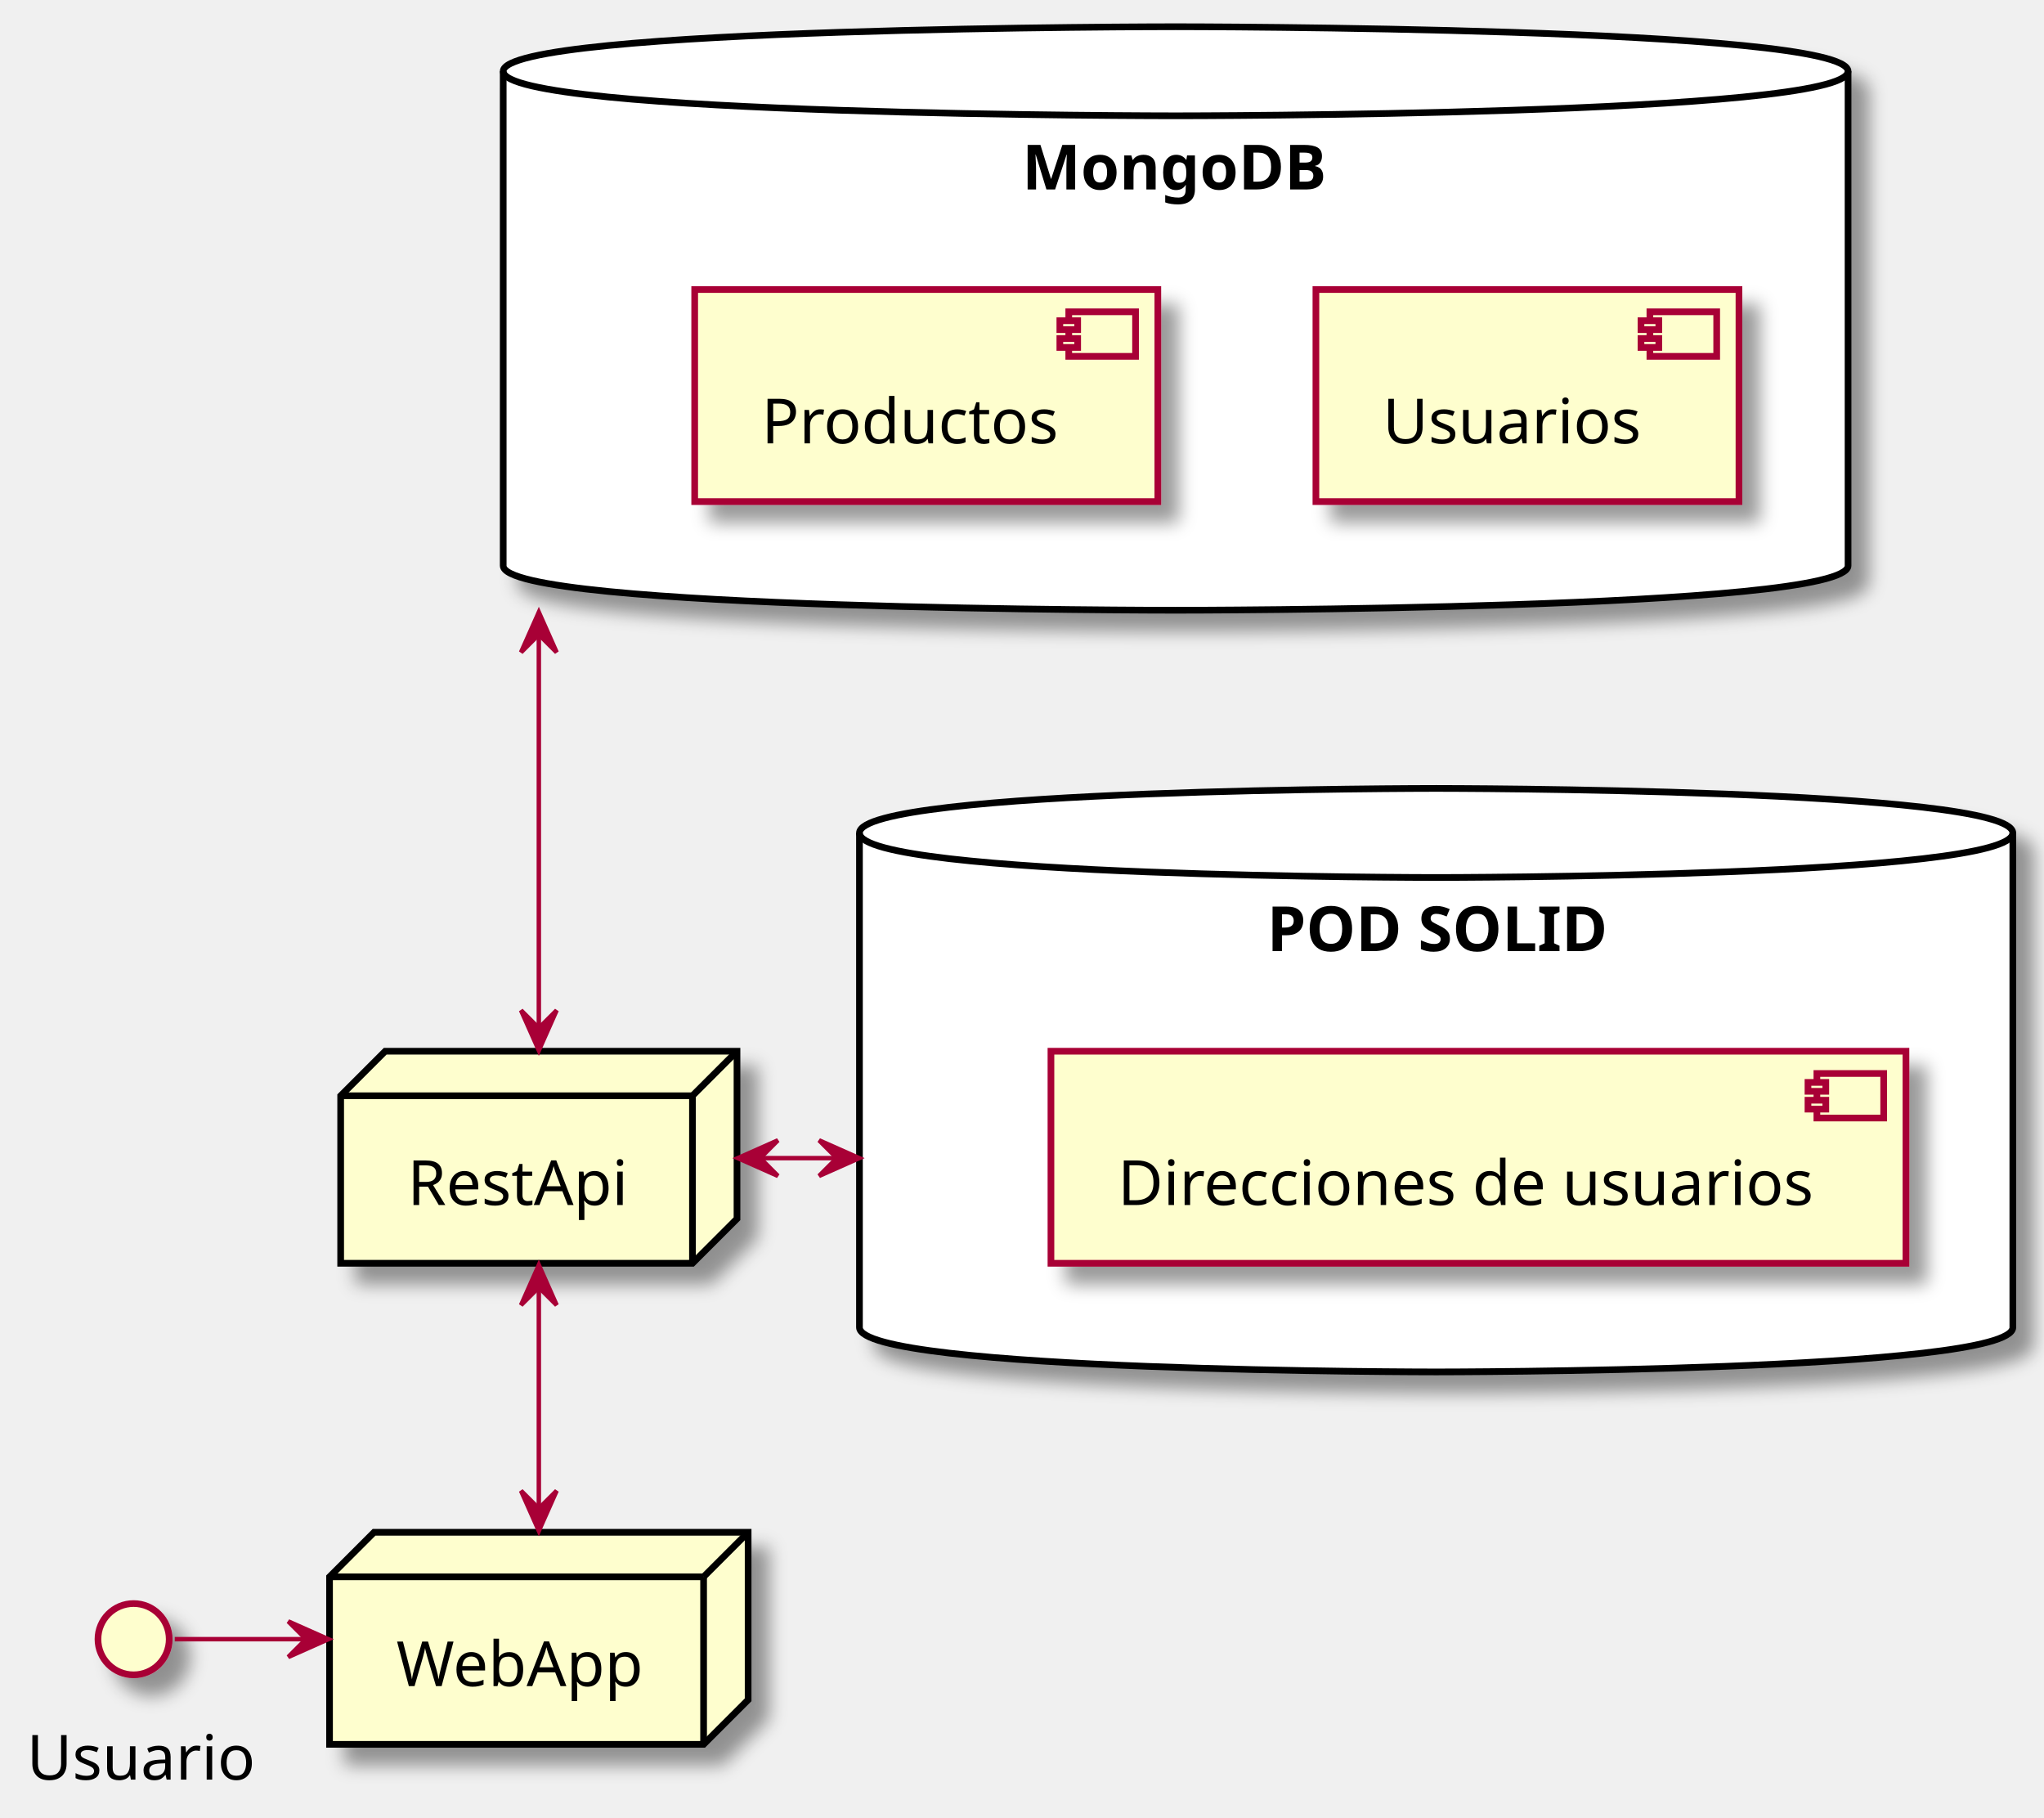
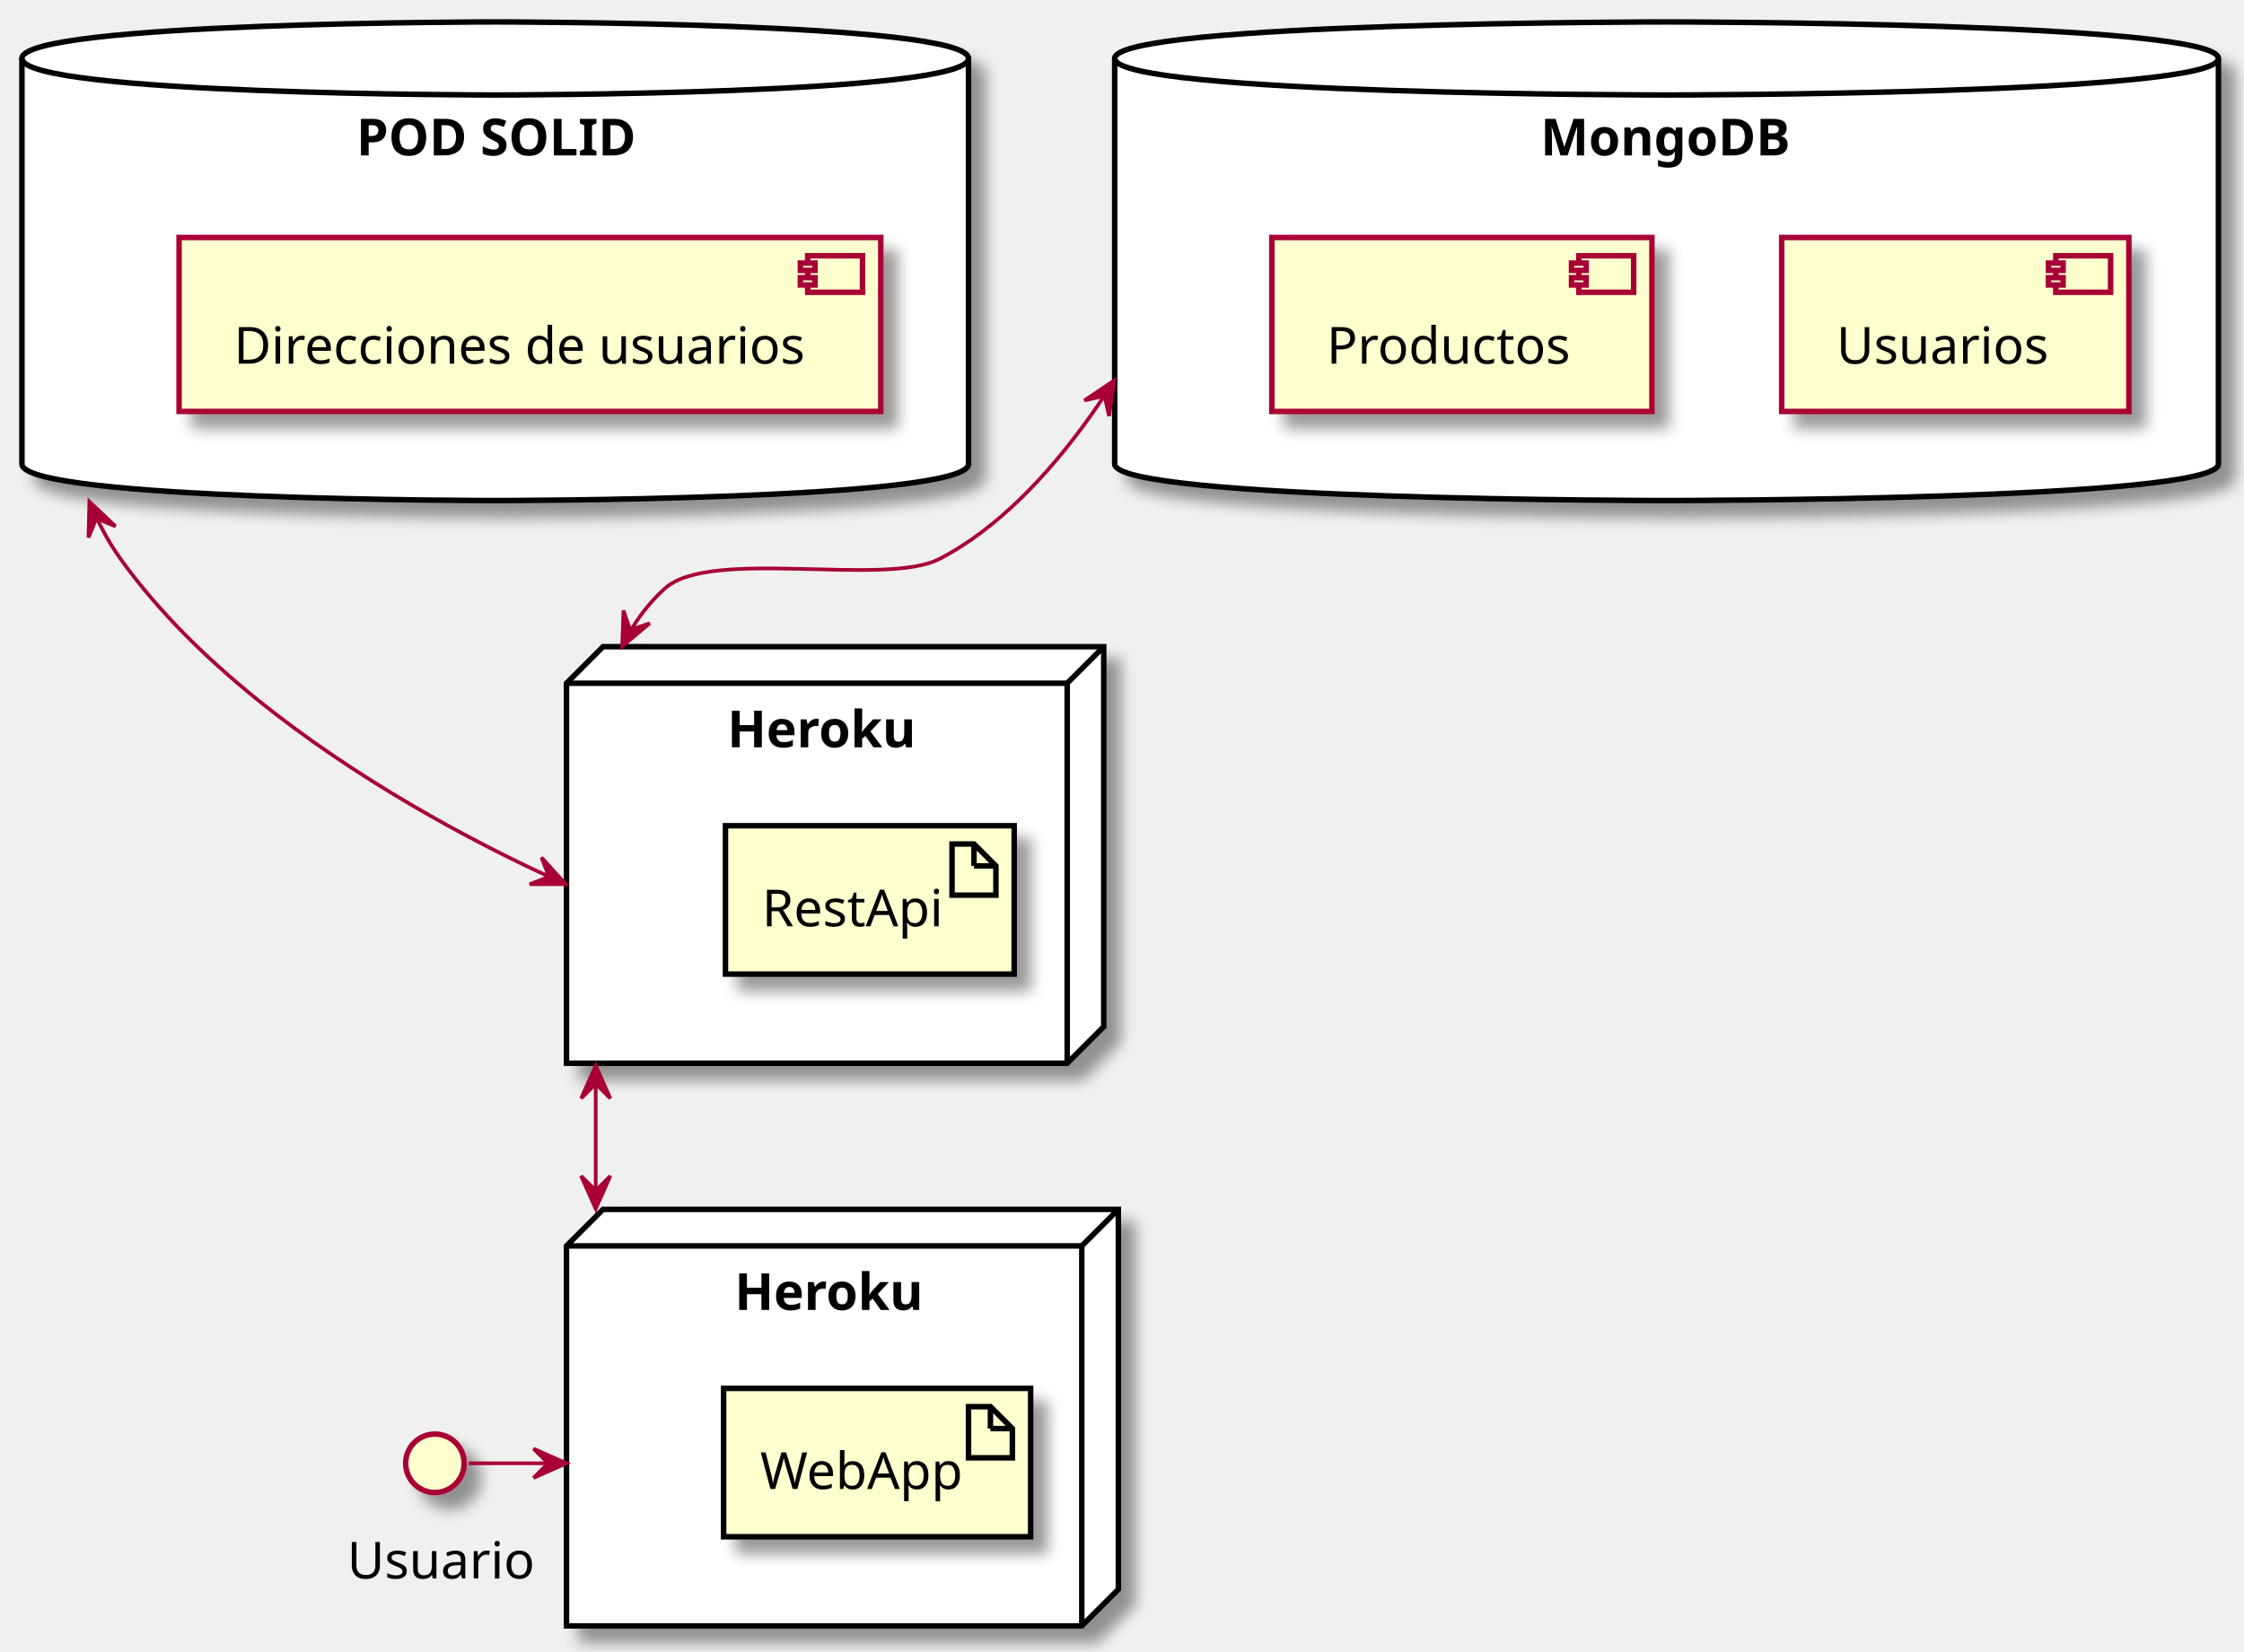
- <svg xmlns="http://www.w3.org/2000/svg" contentScriptType="application/ecmascript" contentStyleType="text/css" height="408px" preserveAspectRatio="none" style="width:459px;height:408px;background:#FFFFFF;" version="1.1" viewBox="0 0 459 408" width="459px" zoomAndPan="magnify">
+ <svg xmlns="http://www.w3.org/2000/svg" contentScriptType="application/ecmascript" contentStyleType="text/css" height="452px" preserveAspectRatio="none" style="width:614px;height:452px;background:#FFFFFF;" version="1.1" viewBox="0 0 614 452" width="614px" zoomAndPan="magnify">
  <defs>
-     <filter height="300%" id="fq4qguawfws75" width="300%" x="-1" y="-1">
+     <filter height="300%" id="f1lyzewezyu9lf" width="300%" x="-1" y="-1">
      <feGaussianBlur result="blurOut" stdDeviation="2.0" />
      <feColorMatrix in="blurOut" result="blurOut2" type="matrix" values="0 0 0 0 0 0 0 0 0 0 0 0 0 0 0 0 0 0 .4 0" />
      <feOffset dx="4.0" dy="4.0" in="blurOut2" result="blurOut3" />
      <feBlend in="SourceGraphic" in2="blurOut3" mode="normal" />
    </filter>
  </defs>
  <g>
-     <path d="M193,187 C193,177 322.5,177 322.5,177 C322.5,177 452,177 452,187 L452,298 C452,308 322.5,308 322.5,308 C322.5,308 193,308 193,298 L193,187 " fill="#FFFFFF" filter="url(#fq4qguawfws75)" style="stroke:#000000;stroke-width:1.5;" />
-     <path d="M193,187 C193,197 322.5,197 322.5,197 C322.5,197 452,197 452,187 " fill="none" style="stroke:#000000;stroke-width:1.5;" />
-     <text fill="#000000" font-family="sans-serif" font-size="14" font-weight="bold" lengthAdjust="spacing" textLength="76" x="284.5" y="213.533">POD SOLID</text>
-     <path d="M113,16 C113,6 264,6 264,6 C264,6 415,6 415,16 L415,127 C415,137 264,137 264,137 C264,137 113,137 113,127 L113,16 " fill="#FFFFFF" filter="url(#fq4qguawfws75)" style="stroke:#000000;stroke-width:1.5;" />
-     <path d="M113,16 C113,26 264,26 264,26 C264,26 415,26 415,16 " fill="none" style="stroke:#000000;stroke-width:1.5;" />
-     <text fill="#000000" font-family="sans-serif" font-size="14" font-weight="bold" lengthAdjust="spacing" textLength="69" x="229.5" y="42.533">MongoDB</text>
-     <rect fill="#FEFECE" filter="url(#fq4qguawfws75)" height="47.609" style="stroke:#A80036;stroke-width:1.5;" width="192" x="236" y="236" />
-     <rect fill="#FEFECE" height="10" style="stroke:#A80036;stroke-width:1.5;" width="15" x="408" y="241" />
-     <rect fill="#FEFECE" height="2" style="stroke:#A80036;stroke-width:1.5;" width="4" x="406" y="243" />
-     <rect fill="#FEFECE" height="2" style="stroke:#A80036;stroke-width:1.5;" width="4" x="406" y="247" />
-     <text fill="#000000" font-family="sans-serif" font-size="14" lengthAdjust="spacing" textLength="152" x="251" y="270.533">Direcciones de usuarios</text>
-     <rect fill="#FEFECE" filter="url(#fq4qguawfws75)" height="47.609" style="stroke:#A80036;stroke-width:1.5;" width="95" x="295.5" y="65" />
-     <rect fill="#FEFECE" height="10" style="stroke:#A80036;stroke-width:1.5;" width="15" x="370.5" y="70" />
-     <rect fill="#FEFECE" height="2" style="stroke:#A80036;stroke-width:1.5;" width="4" x="368.5" y="72" />
-     <rect fill="#FEFECE" height="2" style="stroke:#A80036;stroke-width:1.5;" width="4" x="368.5" y="76" />
-     <text fill="#000000" font-family="sans-serif" font-size="14" lengthAdjust="spacing" textLength="55" x="310.5" y="99.533">Usuarios</text>
-     <rect fill="#FEFECE" filter="url(#fq4qguawfws75)" height="47.609" style="stroke:#A80036;stroke-width:1.5;" width="104" x="156" y="65" />
-     <rect fill="#FEFECE" height="10" style="stroke:#A80036;stroke-width:1.5;" width="15" x="240" y="70" />
-     <rect fill="#FEFECE" height="2" style="stroke:#A80036;stroke-width:1.5;" width="4" x="238" y="72" />
-     <rect fill="#FEFECE" height="2" style="stroke:#A80036;stroke-width:1.5;" width="4" x="238" y="76" />
-     <text fill="#000000" font-family="sans-serif" font-size="14" lengthAdjust="spacing" textLength="64" x="171" y="99.533">Productos</text>
-     <polygon fill="#FEFECE" filter="url(#fq4qguawfws75)" points="74,354,84,344,168,344,168,381.609,158,391.609,74,391.609,74,354" style="stroke:#000000;stroke-width:1.5;" />
-     <line style="stroke:#000000;stroke-width:1.5;" x1="158" x2="168" y1="354" y2="344" />
-     <line style="stroke:#000000;stroke-width:1.5;" x1="74" x2="158" y1="354" y2="354" />
-     <line style="stroke:#000000;stroke-width:1.5;" x1="158" x2="158" y1="354" y2="391.609" />
-     <text fill="#000000" font-family="sans-serif" font-size="14" lengthAdjust="spacing" textLength="54" x="89" y="378.533">WebApp</text>
-     <polygon fill="#FEFECE" filter="url(#fq4qguawfws75)" points="76.5,246,86.5,236,165.5,236,165.5,273.609,155.5,283.609,76.5,283.609,76.5,246" style="stroke:#000000;stroke-width:1.5;" />
-     <line style="stroke:#000000;stroke-width:1.5;" x1="155.5" x2="165.5" y1="246" y2="236" />
-     <line style="stroke:#000000;stroke-width:1.5;" x1="76.5" x2="155.5" y1="246" y2="246" />
-     <line style="stroke:#000000;stroke-width:1.5;" x1="155.5" x2="155.5" y1="246" y2="283.609" />
-     <text fill="#000000" font-family="sans-serif" font-size="14" lengthAdjust="spacing" textLength="49" x="91.5" y="270.533">RestApi</text>
-     <ellipse cx="30" cy="368" fill="#FEFECE" filter="url(#fq4qguawfws75)" rx="8" ry="8" style="stroke:#A80036;stroke-width:1.5;" />
-     <text fill="#000000" font-family="sans-serif" font-size="14" lengthAdjust="spacing" textLength="48" x="6" y="399.533">Usuario</text>
-     <path d="M121,289.13 C121,304.42 121,323.29 121,338.62 " fill="none" id="rest-web" style="stroke:#A80036;stroke-width:1.0;" />
-     <polygon fill="#A80036" points="121,343.68,125,334.68,121,338.68,117,334.68,121,343.68" style="stroke:#A80036;stroke-width:1.0;" />
-     <polygon fill="#A80036" points="121,284,117,293,121,289,125,293,121,284" style="stroke:#A80036;stroke-width:1.0;" />
-     <path d="M121,137.449 C121,137.884 121,138.32 121,138.757 C121,140.508 121,142.283 121,144.08 C121,172.827 121,206.995 121,230.56 " fill="none" id="mongo-rest" style="stroke:#A80036;stroke-width:1.0;" />
-     <polygon fill="#A80036" points="121,235.82,125,226.82,121,230.82,117,226.82,121,235.82" style="stroke:#A80036;stroke-width:1.0;" />
-     <polygon fill="#A80036" points="121,137.449,117,146.449,121,142.449,125,146.449,121,137.449" style="stroke:#A80036;stroke-width:1.0;" />
-     <path d="M39.24,368 C49.03,368 58.82,368 68.61,368 " fill="none" id="Usuario-to-web" style="stroke:#A80036;stroke-width:1.0;" />
-     <polygon fill="#A80036" points="73.73,368,64.73,364,68.73,368,64.73,372,73.73,368" style="stroke:#A80036;stroke-width:1.0;" />
-     <path d="M192.932,260 C192.893,260 192.855,260 192.816,260 C192.739,260 192.662,260 192.585,260 C192.431,260 192.277,260 192.122,260 C191.814,260 191.506,260 191.197,260 C190.58,260 189.964,260 189.347,260 C188.113,260 186.88,260 185.646,260 C180.713,260 175.78,260 170.85,260 " fill="none" id="pod-rest" style="stroke:#A80036;stroke-width:1.0;" />
-     <polygon fill="#A80036" points="165.69,260,174.69,264,170.69,260,174.69,256,165.69,260" style="stroke:#A80036;stroke-width:1.0;" />
-     <polygon fill="#A80036" points="192.932,260,183.932,256,187.932,260,183.932,264,192.932,260" style="stroke:#A80036;stroke-width:1.0;" />
+     <path d="M6,16 C6,6 135.5,6 135.5,6 C135.5,6 265,6 265,16 L265,127 C265,137 135.5,137 135.5,137 C135.5,137 6,137 6,127 L6,16 " fill="#FFFFFF" filter="url(#f1lyzewezyu9lf)" style="stroke:#000000;stroke-width:1.5;" />
+     <path d="M6,16 C6,26 135.5,26 135.5,26 C135.5,26 265,26 265,16 " fill="none" style="stroke:#000000;stroke-width:1.5;" />
+     <text fill="#000000" font-family="sans-serif" font-size="14" font-weight="bold" lengthAdjust="spacing" textLength="76" x="97.5" y="42.533">POD SOLID</text>
+     <path d="M305,16 C305,6 456,6 456,6 C456,6 607,6 607,16 L607,127 C607,137 456,137 456,137 C456,137 305,137 305,127 L305,16 " fill="#FFFFFF" filter="url(#f1lyzewezyu9lf)" style="stroke:#000000;stroke-width:1.5;" />
+     <path d="M305,16 C305,26 456,26 456,26 C456,26 607,26 607,16 " fill="none" style="stroke:#000000;stroke-width:1.5;" />
+     <text fill="#000000" font-family="sans-serif" font-size="14" font-weight="bold" lengthAdjust="spacing" textLength="69" x="421.5" y="42.533">MongoDB</text>
+     <polygon fill="#FFFFFF" filter="url(#f1lyzewezyu9lf)" points="155,341,165,331,306,331,306,435,296,445,155,445,155,341" style="stroke:#000000;stroke-width:1.5;" />
+     <line style="stroke:#000000;stroke-width:1.5;" x1="296" x2="306" y1="341" y2="331" />
+     <line style="stroke:#000000;stroke-width:1.5;" x1="155" x2="296" y1="341" y2="341" />
+     <line style="stroke:#000000;stroke-width:1.5;" x1="296" x2="296" y1="341" y2="445" />
+     <text fill="#000000" font-family="sans-serif" font-size="14" font-weight="bold" lengthAdjust="spacing" textLength="51" x="201" y="358.533">Heroku</text>
+     <polygon fill="#FFFFFF" filter="url(#f1lyzewezyu9lf)" points="155,187,165,177,302,177,302,281,292,291,155,291,155,187" style="stroke:#000000;stroke-width:1.5;" />
+     <line style="stroke:#000000;stroke-width:1.5;" x1="292" x2="302" y1="187" y2="177" />
+     <line style="stroke:#000000;stroke-width:1.5;" x1="155" x2="292" y1="187" y2="187" />
+     <line style="stroke:#000000;stroke-width:1.5;" x1="292" x2="292" y1="187" y2="291" />
+     <text fill="#000000" font-family="sans-serif" font-size="14" font-weight="bold" lengthAdjust="spacing" textLength="51" x="199" y="204.533">Heroku</text>
+     <rect fill="#FEFECE" filter="url(#f1lyzewezyu9lf)" height="47.609" style="stroke:#A80036;stroke-width:1.5;" width="192" x="49" y="65" />
+     <rect fill="#FEFECE" height="10" style="stroke:#A80036;stroke-width:1.5;" width="15" x="221" y="70" />
+     <rect fill="#FEFECE" height="2" style="stroke:#A80036;stroke-width:1.5;" width="4" x="219" y="72" />
+     <rect fill="#FEFECE" height="2" style="stroke:#A80036;stroke-width:1.5;" width="4" x="219" y="76" />
+     <text fill="#000000" font-family="sans-serif" font-size="14" lengthAdjust="spacing" textLength="152" x="64" y="99.533">Direcciones de usuarios</text>
+     <rect fill="#FEFECE" filter="url(#f1lyzewezyu9lf)" height="47.609" style="stroke:#A80036;stroke-width:1.5;" width="95" x="487.5" y="65" />
+     <rect fill="#FEFECE" height="10" style="stroke:#A80036;stroke-width:1.5;" width="15" x="562.5" y="70" />
+     <rect fill="#FEFECE" height="2" style="stroke:#A80036;stroke-width:1.5;" width="4" x="560.5" y="72" />
+     <rect fill="#FEFECE" height="2" style="stroke:#A80036;stroke-width:1.5;" width="4" x="560.5" y="76" />
+     <text fill="#000000" font-family="sans-serif" font-size="14" lengthAdjust="spacing" textLength="55" x="502.5" y="99.533">Usuarios</text>
+     <rect fill="#FEFECE" filter="url(#f1lyzewezyu9lf)" height="47.609" style="stroke:#A80036;stroke-width:1.5;" width="104" x="348" y="65" />
+     <rect fill="#FEFECE" height="10" style="stroke:#A80036;stroke-width:1.5;" width="15" x="432" y="70" />
+     <rect fill="#FEFECE" height="2" style="stroke:#A80036;stroke-width:1.5;" width="4" x="430" y="72" />
+     <rect fill="#FEFECE" height="2" style="stroke:#A80036;stroke-width:1.5;" width="4" x="430" y="76" />
+     <text fill="#000000" font-family="sans-serif" font-size="14" lengthAdjust="spacing" textLength="64" x="363" y="99.533">Productos</text>
+     <rect fill="#FEFECE" filter="url(#f1lyzewezyu9lf)" height="40.609" style="stroke:#000000;stroke-width:1.5;" width="84" x="198" y="380" />
+     <polygon fill="#FEFECE" points="265,385,265,399,277,399,277,391,271,385,265,385" style="stroke:#000000;stroke-width:1.5;" />
+     <line style="stroke:#000000;stroke-width:1.5;" x1="271" x2="271" y1="385" y2="391" />
+     <line style="stroke:#000000;stroke-width:1.5;" x1="277" x2="271" y1="391" y2="391" />
+     <text fill="#000000" font-family="sans-serif" font-size="14" lengthAdjust="spacing" textLength="54" x="208" y="407.533">WebApp</text>
+     <rect fill="#FEFECE" filter="url(#f1lyzewezyu9lf)" height="40.609" style="stroke:#000000;stroke-width:1.5;" width="79" x="198.5" y="226" />
+     <polygon fill="#FEFECE" points="260.5,231,260.5,245,272.5,245,272.5,237,266.5,231,260.5,231" style="stroke:#000000;stroke-width:1.5;" />
+     <line style="stroke:#000000;stroke-width:1.5;" x1="266.5" x2="266.5" y1="231" y2="237" />
+     <line style="stroke:#000000;stroke-width:1.5;" x1="272.5" x2="266.5" y1="237" y2="237" />
+     <text fill="#000000" font-family="sans-serif" font-size="14" lengthAdjust="spacing" textLength="49" x="208.5" y="253.533">RestApi</text>
+     <ellipse cx="119" cy="400.5" fill="#FEFECE" filter="url(#f1lyzewezyu9lf)" rx="8" ry="8" style="stroke:#A80036;stroke-width:1.5;" />
+     <text fill="#000000" font-family="sans-serif" font-size="14" lengthAdjust="spacing" textLength="48" x="95" y="432.033">Usuario</text>
+     <path d="M163,291.635 C163,292.162 163,292.693 163,293.225 C163,294.291 163,295.366 163,296.449 C163,305.115 163,314.321 163,323.526 C163,325.828 163,328.129 163,330.422 C163,330.565 163,330.708 163,330.851 " fill="none" id="rest-web" style="stroke:#A80036;stroke-width:1.0;" />
+     <polygon fill="#A80036" points="163,330.851,167,321.851,163,325.851,159,321.851,163,330.851" style="stroke:#A80036;stroke-width:1.0;" />
+     <polygon fill="#A80036" points="163,291.635,159,300.635,163,296.635,167,300.635,163,291.635" style="stroke:#A80036;stroke-width:1.0;" />
+     <path d="M304.886,104.121 C304.775,104.296 304.663,104.473 304.55,104.651 C304.098,105.363 303.63,106.092 303.144,106.836 C301.204,109.813 299.001,113.03 296.556,116.356 C286.777,129.66 273.135,144.7 257,153 C242.1,160.67 194.51,149.85 182,161 C178.52,164.101 175.604,167.69 173.167,171.604 C172.558,172.582 171.978,173.581 171.428,174.597 C171.152,175.106 170.884,175.618 170.623,176.135 C170.492,176.393 170.363,176.653 170.236,176.913 " fill="none" id="mongo-rest" style="stroke:#A80036;stroke-width:1.0;" />
+     <polygon fill="#A80036" points="170.236,176.913,177.78,170.582,172.43,172.42,170.592,167.071,170.236,176.913" style="stroke:#A80036;stroke-width:1.0;" />
+     <polygon fill="#A80036" points="304.886,104.121,296.702,109.6,302.219,108.35,303.469,113.867,304.886,104.121" style="stroke:#A80036;stroke-width:1.0;" />
+     <path d="M128.28,400.5 C133.975,400.5 139.673,400.5 145.37,400.5 C148.219,400.5 151.067,400.5 153.916,400.5 C154.272,400.5 154.628,400.5 154.984,400.5 " fill="none" id="Usuario-to-web" style="stroke:#A80036;stroke-width:1.0;" />
+     <polygon fill="#A80036" points="154.984,400.5,145.984,396.5,149.984,400.5,145.984,404.5,154.984,400.5" style="stroke:#A80036;stroke-width:1.0;" />
+     <path d="M24.457,137.277 C24.5,137.382 24.544,137.487 24.588,137.592 C24.764,138.012 24.942,138.43 25.124,138.848 C25.851,140.517 26.624,142.167 27.446,143.784 C29.092,147.018 30.935,150.123 33,153 C53.355,181.35 85.165,204.2 112.224,220.096 C125.753,228.044 138.095,234.254 147.223,238.544 C149.505,239.616 151.586,240.568 153.434,241.398 C153.897,241.605 154.344,241.805 154.777,241.997 " fill="none" id="pod-rest" style="stroke:#A80036;stroke-width:1.0;" />
+     <polygon fill="#A80036" points="154.777,241.997,148.173,234.69,150.207,239.969,144.928,242.002,154.777,241.997" style="stroke:#A80036;stroke-width:1.0;" />
+     <polygon fill="#A80036" points="24.457,137.277,24.211,147.122,26.373,141.895,31.6,144.056,24.457,137.277" style="stroke:#A80036;stroke-width:1.0;" />
  </g>
</svg>
